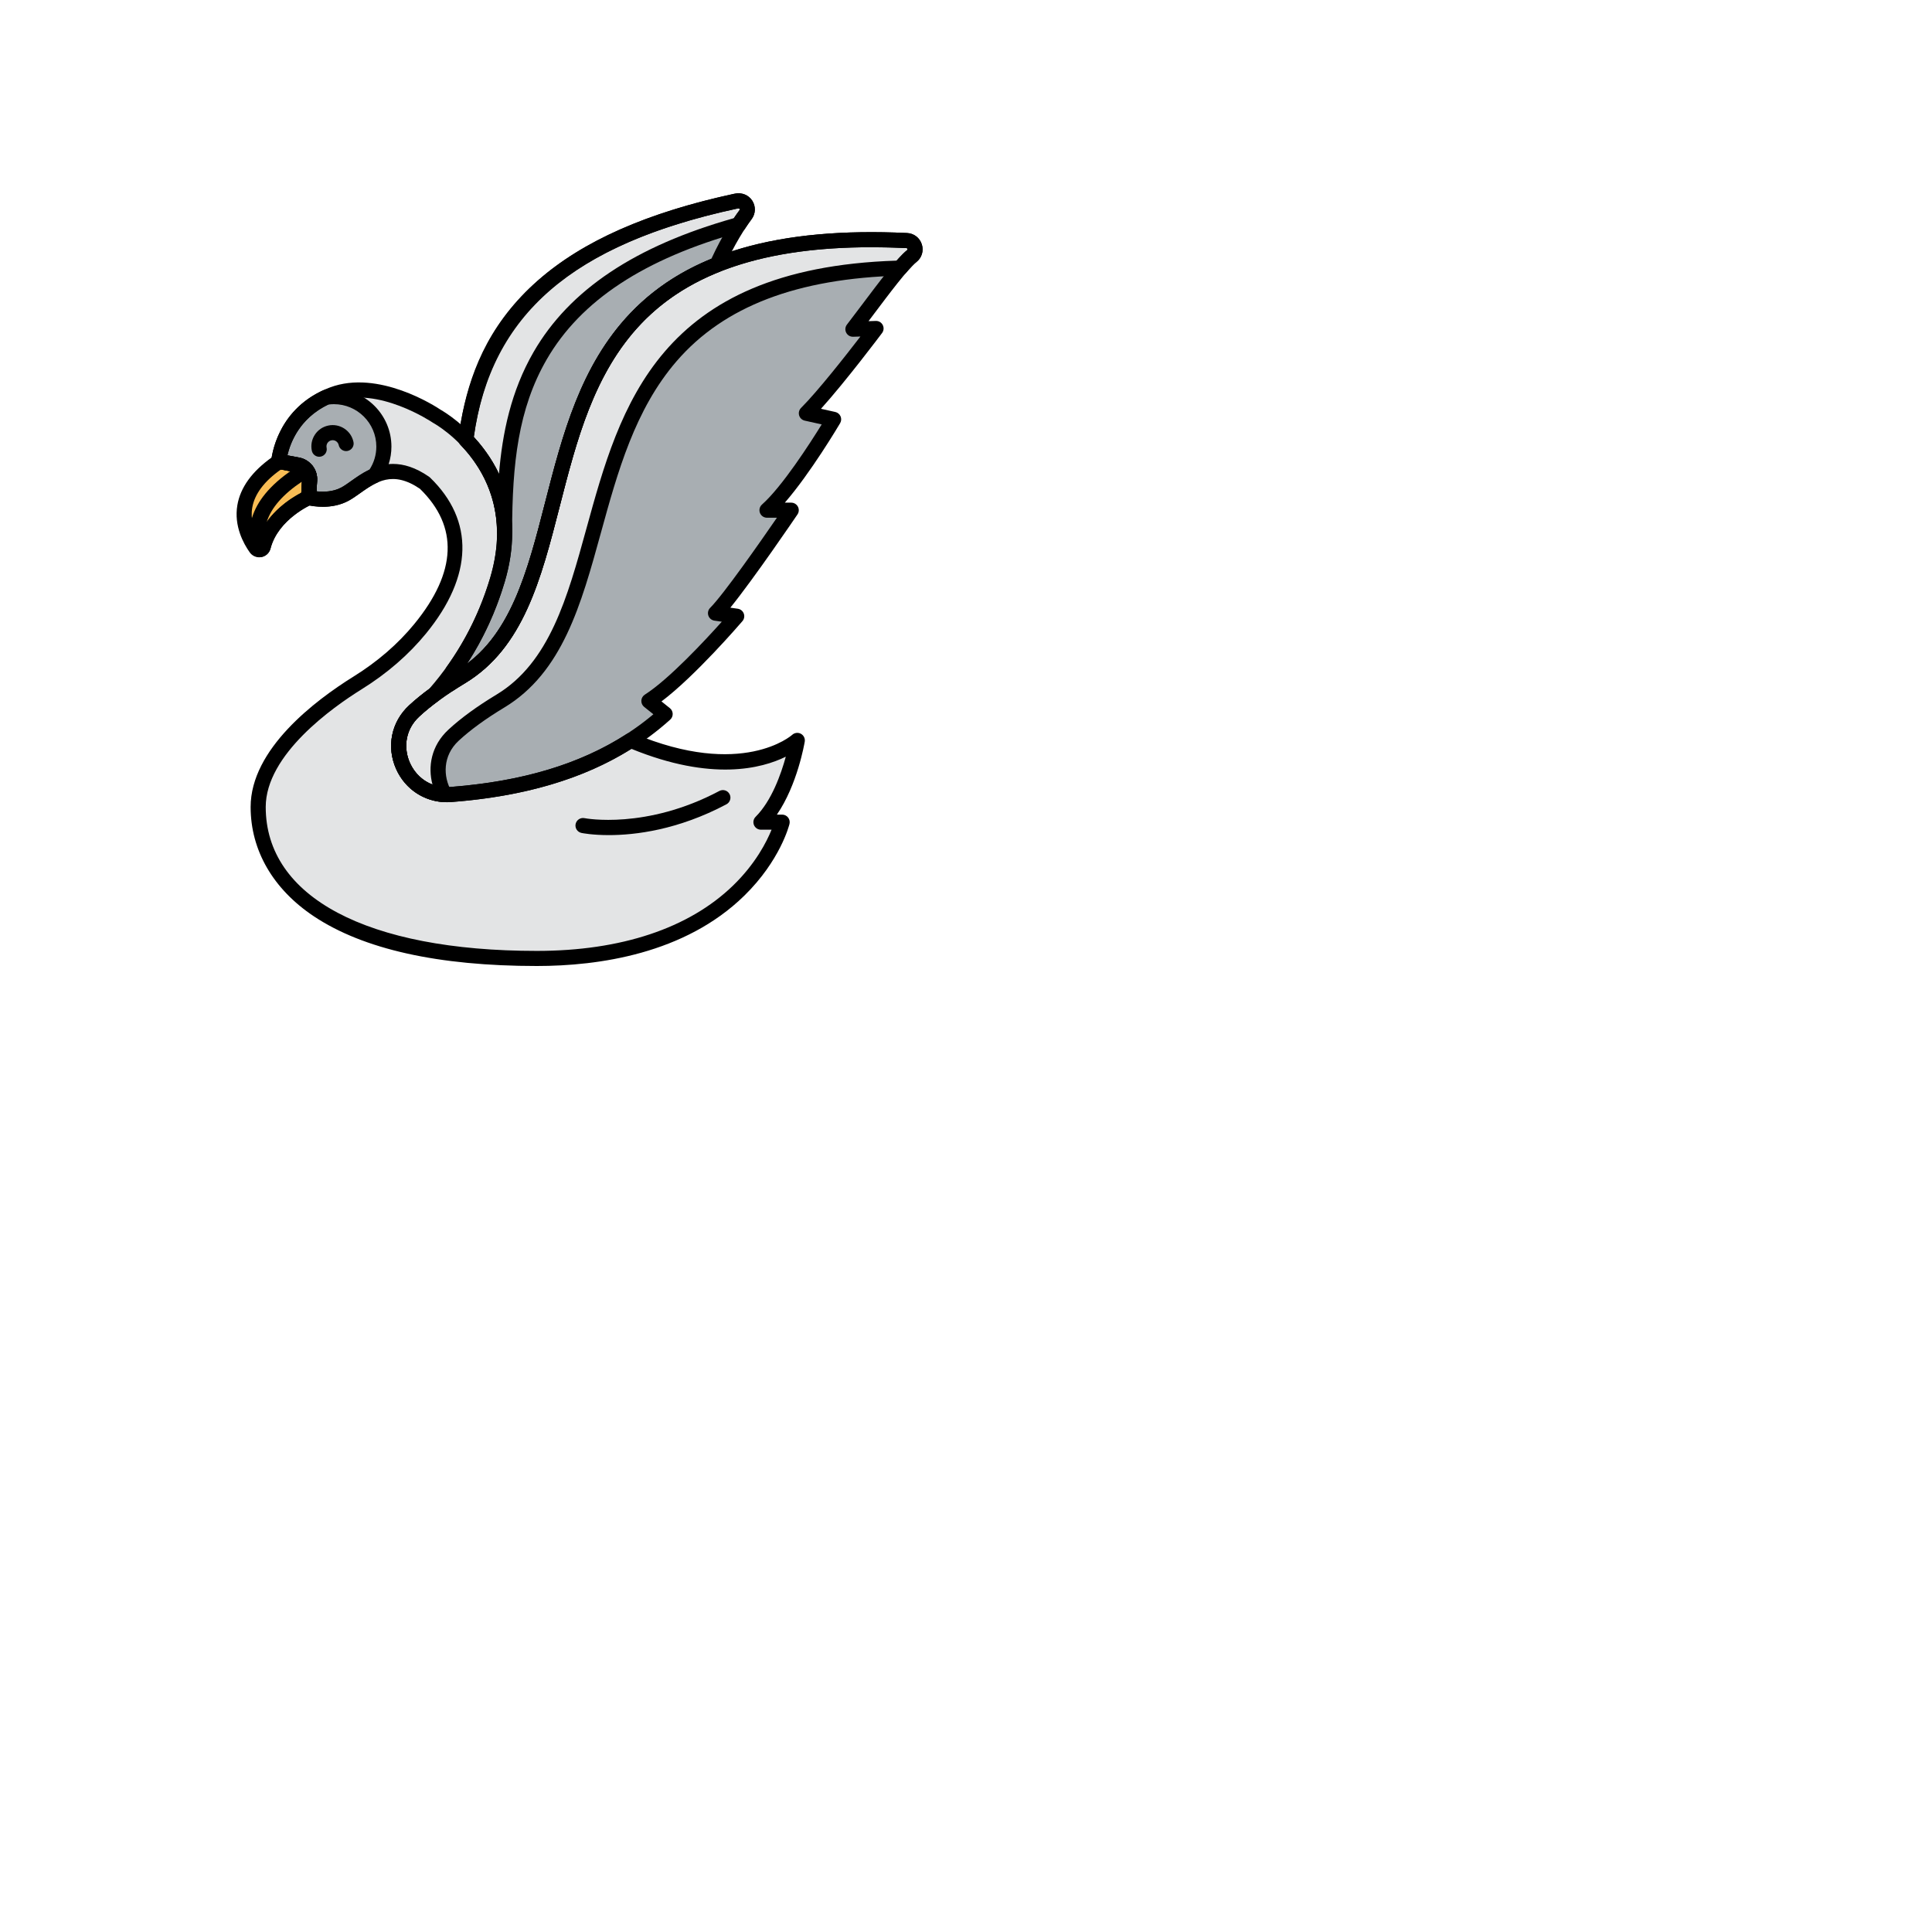
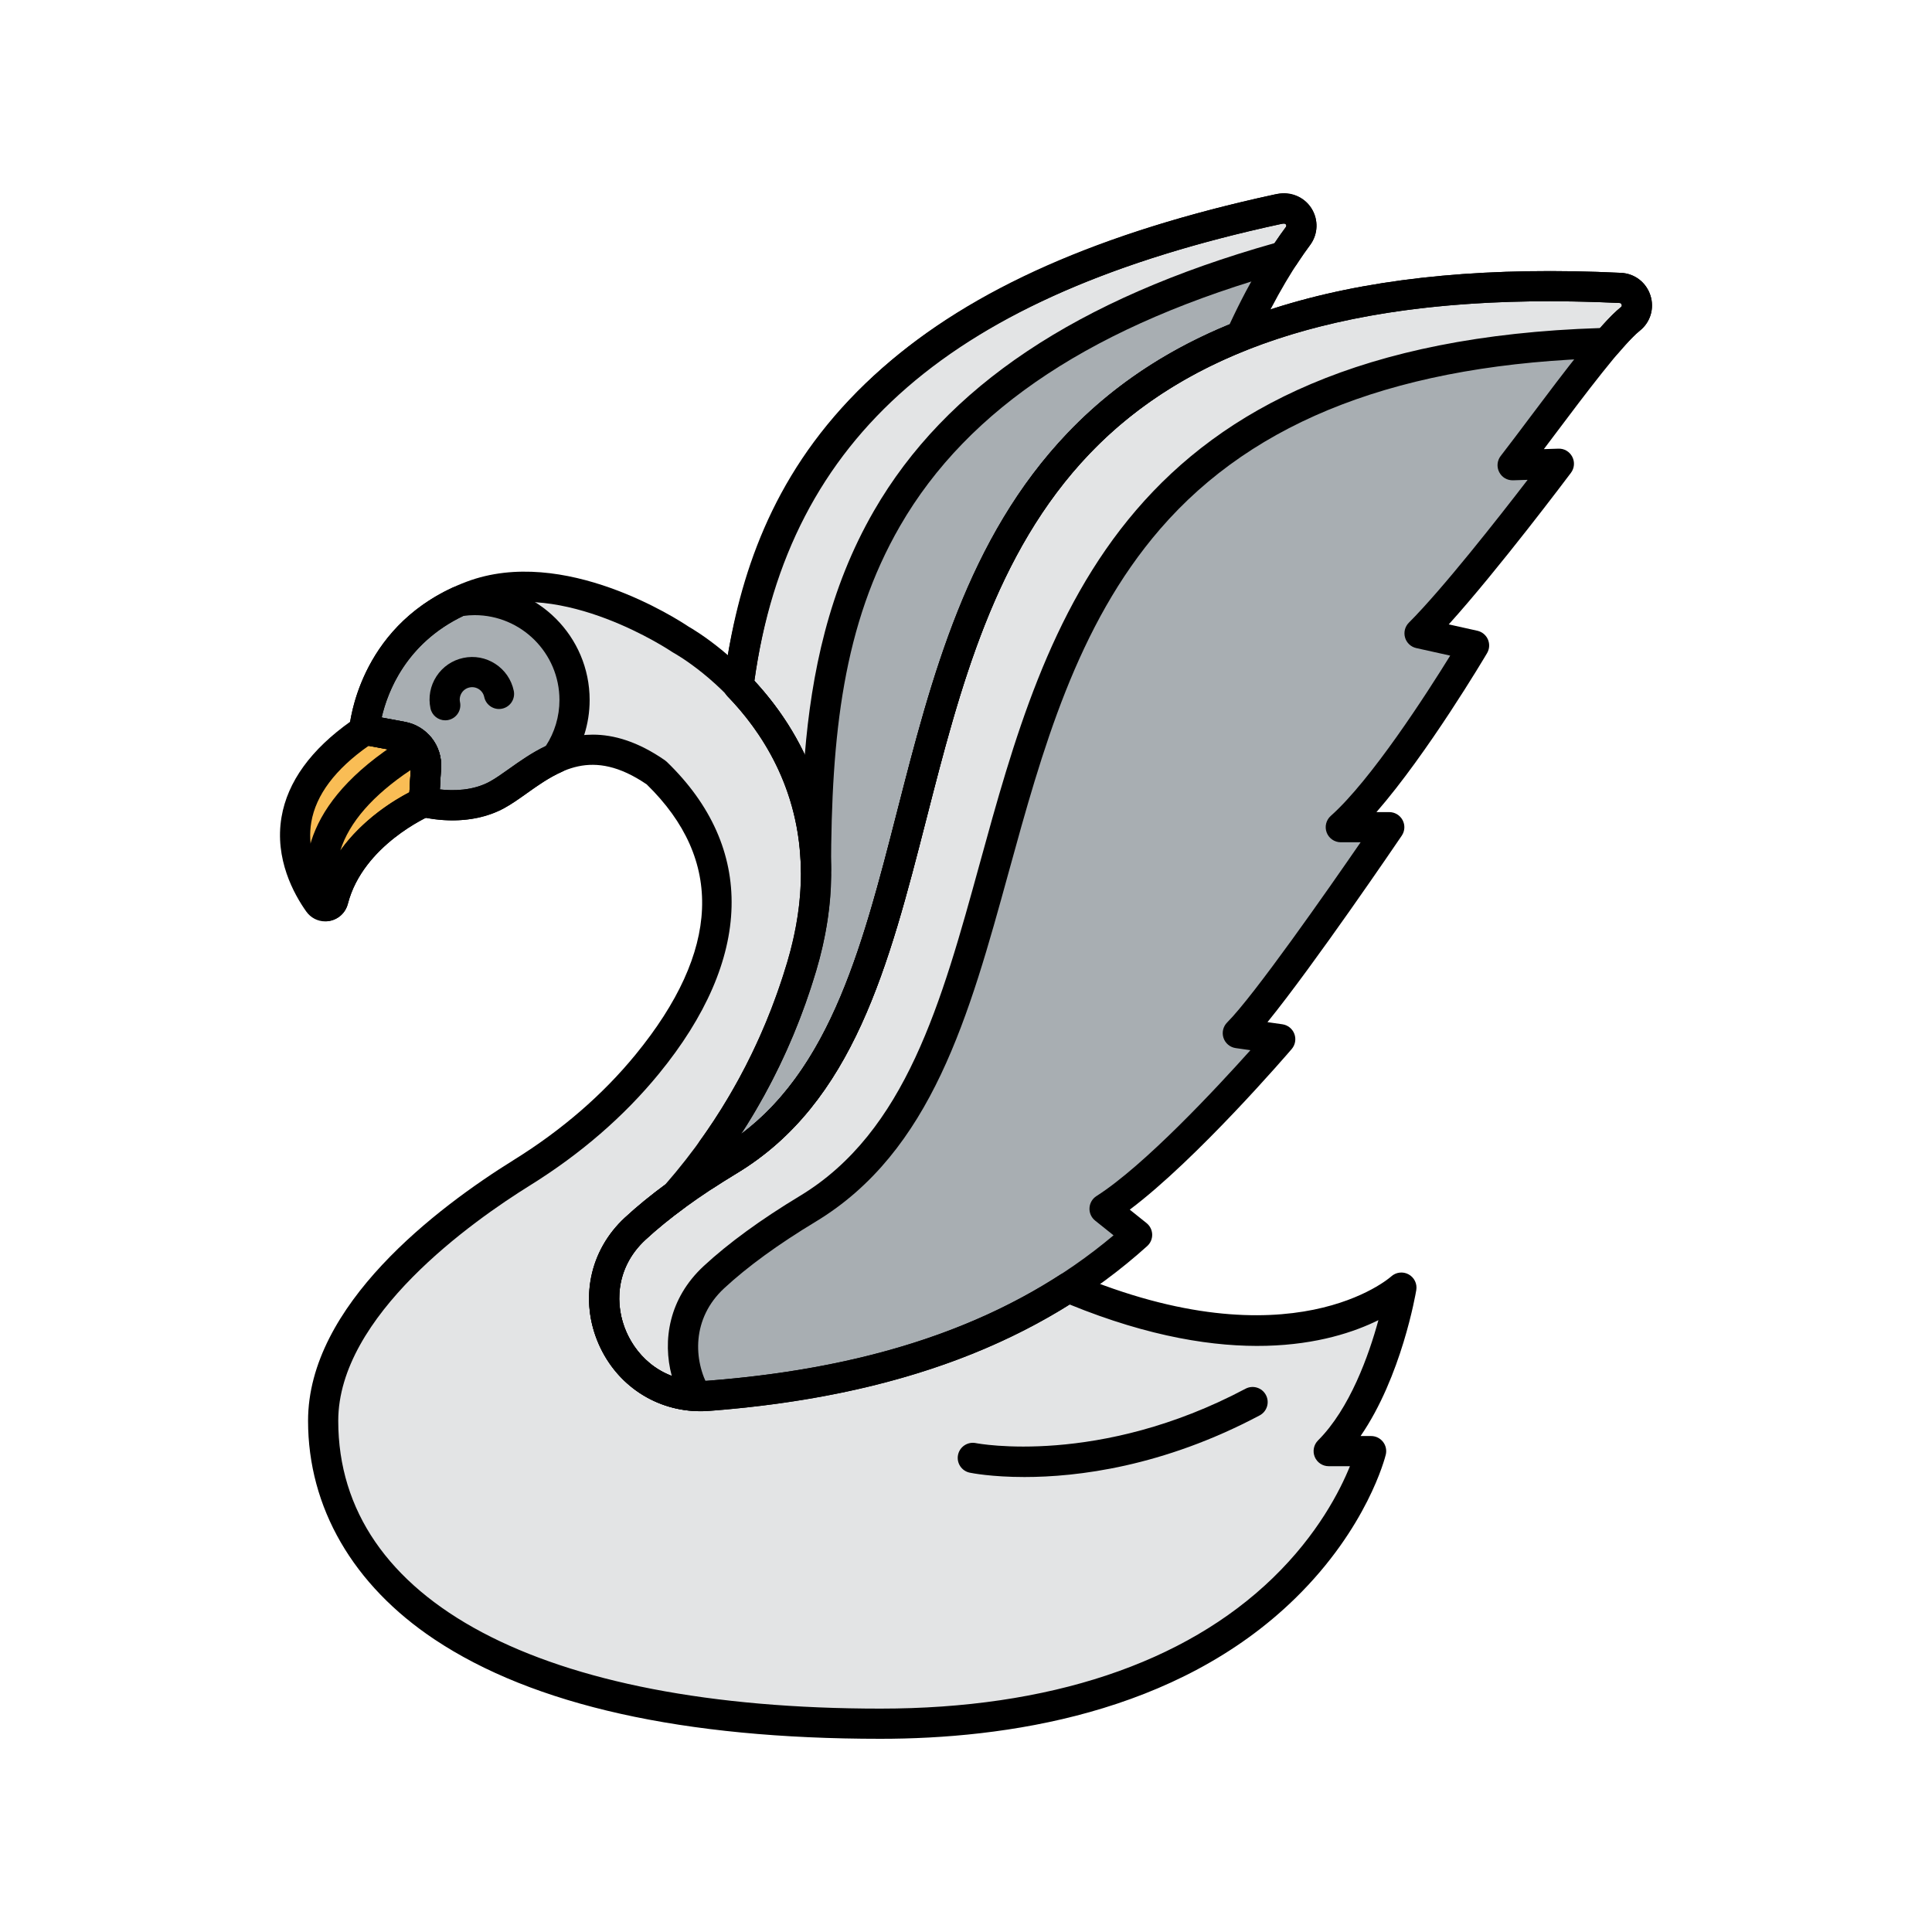
- <svg xmlns="http://www.w3.org/2000/svg" enable-background="new 0 0 512 512" height="100" viewBox="-64 -64 640 640" width="100">
+ <svg xmlns="http://www.w3.org/2000/svg" enable-background="new 0 0 512 512" height="100" viewBox="-32 -32 320 320" width="100">
  <path d="m156.34 172.529c-15.579 14.034-37.823 24.109-70.993 26.662-15.076 1.16-23.232-17.409-12.137-27.683 3.762-3.484 8.821-7.261 15.537-11.316 52.195-31.514 2.408-151.476 147.621-144.504 2.648.127 3.75 3.484 1.674 5.132-4.103 3.258-13.549 16.548-19.501 24.236l7.66-.245s-15.05 20.066-23.076 28.093l9.03 2.007s-13.043 22.073-22.073 30.099h8.026s-19.063 28.093-25.083 34.113l7.023 1.003s-18.06 21.069-29.096 28.093z" fill="#a8aeb2" />
  <path d="m69.562 189.839c.014.03.029.059.043.089 2.359 5.096 7.284 9.014 13.693 9.286-3.412-5.994-3.102-14.071 2.955-19.68 3.762-3.484 8.821-7.261 15.537-11.316 49.972-30.172 8.715-140.132 132.394-143.414 1.521-1.778 2.851-3.185 3.859-3.985 2.076-1.648.974-5.005-1.674-5.132-145.214-6.971-95.428 112.991-147.622 144.505-5.335 3.221-10.945 7.063-15.537 11.316-5.12 4.694-6.57 11.923-3.648 18.331z" fill="#e3e4e5" />
  <path d="m144.932 181.262c-.004-.002-.008-.003-.012-.005-14.585 9.411-33.772 15.949-59.572 17.935-15.076 1.16-23.232-17.409-12.137-27.683 1.885-1.746 4.096-3.565 6.678-5.456 7.586-8.637 15.892-21.127 20.899-37.966 11.035-37.123-20.068-54.179-20.068-54.179s-19.063-13.043-34.548-7.221c-14.58 5.481-17.514 18.332-17.866 22.46.387-.116.798-.15 1.202-.075l5.137.956c2.375.442 4.052 2.581 3.913 4.993l-.333 5.814s-.005.002-.006.002c1.874.439 7.387 1.39 12.109-1.186 5.791-3.158 13.336-12.699 26.379-3.669 17.558 16.972 8.828 35.652-1.496 48.272-5.831 7.128-12.931 13.107-20.753 17.969-10.429 6.482-32.933 22.613-32.933 41.113 0 24.079 22.073 50.165 92.304 50.165s81.268-45.149 81.268-45.149h-7.023c9.03-9.03 12.04-27.089 12.04-27.089s-17.056 16.052-55.182-.001z" fill="#e3e4e5" />
  <path d="m100.786 128.086c-3.678 12.372-9.139 22.388-14.786 30.261-.387 1.495-.826 2.962-1.316 4.4 1.286-.84 2.629-1.69 4.062-2.556 42.456-25.634 17.439-109.787 84.777-136.547 3.347-7.365 6.702-12.848 9.459-16.545 1.585-2.125-.34-5.087-2.932-4.532-67.91 14.54-85.386 45.689-89.739 79.038 8.068 8.339 17.279 23.595 10.475 46.481z" fill="#a8aeb2" />
  <path d="m179.615 2.664c-48.151 10.407-83.025 30.759-89.302 78.94v.002c6.006 6.208 12.642 16.255 12.834 30.428.078-39.733 5.512-81.597 77.528-101.607.003-.004.005-.008.008-.012.796-1.22 1.563-2.323 2.287-3.295.005-.006.01-.014.014-.02 1.416-1.9.116-5.187-3.369-4.436z" fill="#e3e4e5" />
  <path d="m34.645 90.027-5.137-.955c-.668-.124-1.365.018-1.92.41-15.952 11.272-10.321 23.128-6.823 28.05.679.955 2.142.672 2.436-.462 2.867-11.084 15.024-16.236 15.024-16.236l.333-5.813c.139-2.414-1.538-4.553-3.913-4.994z" fill="#f9bd55" />
  <path d="m38.225 100.833.333-5.813c.072-1.254-.354-2.427-1.106-3.333-16.598 9.833-17.533 19.781-15.439 26.401.532-.057 1.03-.411 1.189-1.022 2.868-11.082 15.023-16.233 15.023-16.233z" fill="#f9bd55" />
  <path d="m29.508 89.071 5.137.956c2.375.442 4.052 2.581 3.913 4.993l-.333 5.814s-.005.002-.006.002c1.874.439 7.387 1.39 12.109-1.186 2.728-1.488 5.846-4.391 9.744-6.103 1.939-2.709 3.091-6.02 3.091-9.606 0-9.143-7.412-16.555-16.555-16.555-.887 0-1.755.081-2.605.215-12.7 5.881-15.363 17.632-15.696 21.545.386-.116.797-.15 1.201-.075z" fill="#a8aeb2" />
  <path d="m41.743 87.308c-1.156 0-2.195-.808-2.443-1.985-.389-1.843-.036-3.727.992-5.304s2.61-2.66 4.453-3.048c1.841-.388 3.725-.037 5.303.992 1.577 1.028 2.66 2.61 3.048 4.453.284 1.351-.58 2.677-1.932 2.961-1.342.289-2.676-.58-2.961-1.932-.113-.535-.428-.995-.886-1.294s-1.003-.403-1.542-.288c-.536.113-.996.428-1.295.886-.299.459-.401 1.006-.288 1.542.285 1.351-.579 2.677-1.931 2.962-.173.036-.347.055-.518.055z" />
  <path d="m21.857 120.609c-1.234 0-2.391-.59-3.131-1.631-2.037-2.866-5.278-8.709-4.097-15.643.998-5.854 4.873-11.202 11.516-15.896 1.092-.772 2.489-1.073 3.818-.826l5.138.955h.001c3.602.671 6.161 3.936 5.952 7.594l-.334 5.814c-.055.95-.645 1.787-1.521 2.158-.106.046-11.065 4.839-13.58 14.56-.382 1.48-1.55 2.572-3.047 2.849-.239.044-.478.066-.715.066zm7.194-29.08c-5.538 3.893-8.725 8.15-9.491 12.647-.652 3.827.512 7.278 1.978 9.907 3.239-8.404 11.033-13.181 14.276-14.863l.249-4.345c.066-1.151-.74-2.18-1.875-2.392z" />
  <path d="m22.011 120.587c-1.079 0-2.051-.698-2.382-1.746-2.369-7.493-1.42-18.66 16.549-29.306 1.056-.627 2.414-.392 3.198.554 1.188 1.431 1.783 3.232 1.679 5.072l-.334 5.815c-.055.948-.643 1.784-1.517 2.156-.115.05-11.067 4.843-13.583 14.559-.407 1.574-1.718 2.705-3.339 2.881-.091.01-.181.015-.271.015zm14.014-25.054c-6.276 4.188-10.195 8.691-11.658 13.345 3.737-5.222 8.945-8.359 11.446-9.657zm2.2 5.3h.01z" />
  <path d="m42.947 103.878c-2.279 0-4.194-.35-5.299-.609-1.236-.289-2.059-1.46-1.913-2.721.001-.009.002-.017.003-.025l.324-5.646c.066-1.151-.74-2.181-1.876-2.392l-5.119-.952c-.792.236-1.674.068-2.313-.453-.642-.521-1.009-1.321-.938-2.146.143-1.669 1.83-16.513 17.137-23.601.21-.097.432-.164.659-.2 1.047-.166 2.026-.247 2.996-.247 10.507 0 19.055 8.548 19.055 19.055 0 3.985-1.23 7.811-3.558 11.062-.262.365-.617.653-1.027.834-2.125.933-4.025 2.283-5.863 3.588-1.276.906-2.481 1.763-3.688 2.421-2.89 1.574-5.973 2.032-8.58 2.032zm-2.098-5.126c2.184.247 5.458.243 8.282-1.297.947-.517 2.035-1.29 3.188-2.107 1.778-1.264 3.773-2.68 6.08-3.783 1.483-2.279 2.264-4.901 2.264-7.624 0-7.75-6.305-14.055-14.055-14.055-.602 0-1.217.044-1.873.135-9.521 4.556-12.563 12.657-13.519 16.825l3.886.723c3.603.671 6.162 3.936 5.953 7.594z" />
  <path d="m84.056 201.741c-7.36 0-13.887-4.248-16.892-11.126-3.196-7.315-1.49-15.535 4.347-20.941 4.109-3.805 9.474-7.715 15.944-11.622 17.598-10.625 23.2-32.486 29.133-55.632 5.706-22.265 11.606-45.287 28.281-62.738 18.988-19.873 48.947-28.538 91.619-26.49 2.263.108 4.176 1.576 4.872 3.739.692 2.151.001 4.446-1.764 5.848-2.842 2.257-9.119 10.61-14.163 17.323-.584.777-1.159 1.543-1.721 2.288l2.407-.077c.981-.037 1.854.493 2.298 1.346s.359 1.884-.218 2.653c-.546.729-12.014 15.994-20.239 25.106l4.734 1.053c.782.174 1.433.711 1.752 1.445.318.735.266 1.578-.142 2.267-.461.781-9.851 16.608-18.321 26.327h2.123c.926 0 1.775.512 2.209 1.329.434.818.38 1.809-.141 2.574-.676.997-14.522 21.379-22.241 30.886l2.467.353c.903.129 1.664.739 1.986 1.594.321.854.152 1.815-.441 2.508-.688.802-15.688 18.244-26.822 26.602l2.777 2.223c.573.459.916 1.146.938 1.879s-.28 1.439-.826 1.931c-17.739 15.98-41.445 24.909-72.474 27.297-.496.037-.991.055-1.482.055zm140.551-183.844c-34.967 0-59.938 8.298-76.123 25.238-15.771 16.506-21.507 38.884-27.054 60.525-6.192 24.165-12.042 46.989-31.392 58.672-6.181 3.731-11.271 7.436-15.131 11.009-5.162 4.781-5.019 11.024-3.163 15.271 1.864 4.265 6.36 8.624 13.411 8.086 28.592-2.201 50.64-10.088 67.283-24.089l-3.049-2.439c-.631-.504-.979-1.281-.935-2.087.043-.806.473-1.541 1.154-1.975 7.952-5.061 19.936-17.951 25.501-24.163l-2.44-.349c-.938-.134-1.719-.785-2.019-1.684-.299-.898-.065-1.89.604-2.559 4.462-4.463 16.669-21.95 22.107-29.846h-3.283c-1.038 0-1.968-.642-2.337-1.611-.369-.971-.1-2.067.676-2.757 6.707-5.963 15.935-20.325 19.783-26.548l-5.621-1.249c-.891-.198-1.604-.865-1.858-1.741s-.013-1.822.633-2.467c5.599-5.599 14.835-17.37 19.67-23.658l-2.406.077c-1.007.025-1.867-.5-2.307-1.362s-.343-1.901.25-2.667c1.458-1.883 3.126-4.103 4.873-6.429 5.755-7.659 11.706-15.579 15.051-18.235.062-.05.193-.153.113-.399-.085-.265-.279-.273-.353-.277-3.993-.19-7.875-.287-11.638-.287z" />
  <path d="m83.298 201.715c-.035 0-.07-.001-.106-.002-6.85-.291-12.925-4.404-15.855-10.733-.003-.007-.037-.079-.049-.104-.001-.003-.003-.005-.004-.007 0-.001 0-.001 0-.001-3.38-7.423-1.717-15.744 4.237-21.202 4.1-3.798 9.464-7.708 15.935-11.614 17.598-10.625 23.2-32.486 29.133-55.632 5.706-22.265 11.606-45.287 28.281-62.738 18.988-19.873 48.947-28.538 91.619-26.49 2.263.108 4.176 1.576 4.872 3.739.692 2.151.001 4.446-1.764 5.848-.805.639-1.986 1.867-3.514 3.651-.46.538-1.126.855-1.833.874-34.166.907-58.4 10.168-74.089 28.312-13.857 16.026-19.564 36.761-25.084 56.812-6.555 23.815-12.746 46.31-31.995 57.932-6.182 3.731-11.272 7.437-15.13 11.01-5.399 5-5.137 11.944-2.481 16.609.449.79.435 1.763-.039 2.538-.455.746-1.265 1.198-2.134 1.198zm-11.468-12.926c.016.031.044.092.053.11 1.541 3.327 4.17 5.771 7.378 6.98-1.549-5.839-.496-12.817 5.293-18.179 4.107-3.805 9.472-7.715 15.944-11.623 17.541-10.591 23.476-32.15 29.759-54.977 11.131-40.438 23.745-86.246 102.758-88.764 1.415-1.606 2.557-2.748 3.474-3.476.062-.05.192-.153.112-.399-.085-.265-.279-.273-.353-.277-41.13-1.969-69.836 6.188-87.764 24.95-15.771 16.506-21.507 38.884-27.054 60.525-6.192 24.165-12.042 46.989-31.392 58.672-6.18 3.73-11.271 7.435-15.13 11.01-4.335 3.976-5.539 10.034-3.078 15.448z" />
  <path d="m113.829 256c-32.624 0-57.479-5.542-73.876-16.473-13.496-8.997-20.929-21.851-20.929-36.192 0-19.172 21.373-35.318 34.114-43.236 7.938-4.936 14.714-10.799 20.137-17.43 14.051-17.175 14.67-32.229 1.842-44.748-9.077-6.189-14.581-2.279-19.903 1.502-1.276.906-2.481 1.763-3.688 2.421-5.415 2.955-11.509 1.982-13.877 1.425-1.236-.289-2.059-1.46-1.913-2.721.001-.009.002-.017.003-.025l.324-5.646c.066-1.151-.74-2.181-1.876-2.392l-5.136-.955c-.793.235-1.666.071-2.307-.451-.642-.521-.999-1.321-.929-2.145.155-1.826 2.023-18.025 19.477-24.587 16.098-6.056 35.038 6.286 36.742 7.432 1.049.596 8.58 5.059 14.888 13.839 6.162 8.579 12.25 23.034 6.261 43.182-4.33 14.563-11.535 27.652-21.417 38.902-.119.137-.254.26-.4.367-2.424 1.776-4.596 3.551-6.456 5.274-5.163 4.781-5.021 11.022-3.164 15.27 1.863 4.266 6.363 8.62 13.411 8.087 23.852-1.836 42.957-7.574 58.408-17.543.581-.375 1.293-.491 1.962-.325.125.031.253.075.375.127 35.947 15.135 52.35.622 52.511.473.786-.723 1.949-.869 2.888-.362.938.509 1.456 1.552 1.28 2.604-.11.665-2.46 14.353-9.226 24.178h1.743c.768 0 1.492.353 1.967.956.474.604.644 1.392.462 2.138-.12.489-3.066 12.115-14.978 23.768-19.676 19.246-48.231 23.286-68.72 23.286zm-47.648-166.32c3.492 0 7.459 1.136 11.949 4.245.112.077.217.164.314.258 14.748 14.257 14.287 32.601-1.299 51.652-5.771 7.057-12.961 13.284-21.368 18.51-9.547 5.934-31.753 21.611-31.753 38.99 0 29.847 33.572 47.665 89.805 47.665 27.9 0 50.377-7.484 64.999-21.645 7.453-7.217 11.146-14.51 12.763-18.505h-3.517c-1.011 0-1.923-.609-2.31-1.543-.387-.935-.173-2.01.542-2.725 5.29-5.29 8.413-14.108 10.002-19.923-7.919 3.916-24.53 8.278-51.146-2.596-15.964 9.995-35.485 15.762-59.624 17.619-7.945.619-15.171-3.731-18.376-11.069-3.196-7.315-1.489-15.534 4.349-20.939 1.941-1.8 4.187-3.641 6.675-5.476 9.311-10.658 16.106-23.046 20.203-36.825 10.31-34.678-17.68-50.615-18.876-51.276-.068-.038-.14-.082-.204-.126-.18-.122-18.191-12.234-32.258-6.945-11.364 4.274-14.81 13.324-15.837 17.82l3.888.723c3.603.671 6.162 3.936 5.953 7.594l-.206 3.59c2.184.247 5.458.243 8.282-1.297.947-.517 2.035-1.29 3.188-2.108 3.437-2.443 7.977-5.668 13.862-5.668z" />
  <path d="m84.685 165.248c-.543 0-1.084-.177-1.533-.525-.843-.654-1.178-1.771-.833-2.781.467-1.369.892-2.789 1.263-4.222.077-.298.209-.579.389-.829 6.398-8.922 11.25-18.854 14.42-29.517 0 0 0 0 0-.001 6.357-21.382-1.86-35.745-9.874-44.029-.529-.548-.78-1.307-.682-2.062 3.846-29.469 17.744-65.325 91.694-81.158 2.216-.474 4.441.455 5.667 2.367 1.221 1.902 1.139 4.298-.208 6.104-2.193 2.939-5.567 8.116-9.188 16.084-.268.589-.753 1.051-1.354 1.289-36.854 14.646-45.069 46.697-53.015 77.693-6.193 24.164-12.044 46.988-31.393 58.671-1.296.782-2.601 1.603-3.987 2.508-.416.273-.892.408-1.366.408zm18.498-36.45c-2.867 9.645-7.045 18.721-12.444 27.043 15.044-11.261 20.304-31.779 25.851-53.42 7.808-30.462 16.65-64.957 55.077-80.722 3.648-7.861 7.06-13.072 9.313-16.094.048-.063.147-.197.008-.414-.152-.236-.341-.194-.412-.179-31.048 6.647-53.105 17.038-67.436 31.765-11.156 11.464-17.587 25.463-20.19 43.98 8.658 9.363 17.057 25.087 10.233 48.041z" />
  <path d="m103.146 114.533c-1.366 0-2.481-1.098-2.5-2.466-.184-13.565-6.698-23.107-12.131-28.724-.529-.548-.78-1.307-.683-2.062 5.688-43.65 33.832-68.65 91.254-81.062.001 0 .001 0 .002-.001 2.525-.544 4.868.318 6.112 2.253 1.205 1.875 1.119 4.335-.214 6.122-.002.004-.005.008-.008.011-.003.004-.005.007-.008.011-.709.953-1.447 2.018-2.196 3.165-.005.008-.01.016-.016.023-.027.041-.057.084-.086.122-.331.441-.799.761-1.331.909-31.919 8.868-52.934 22.688-64.244 42.249-9.444 16.331-11.408 34.579-11.452 56.953-.003 1.373-1.112 2.487-2.485 2.495-.004.002-.009.002-.014.002zm-10.196-33.777c2.885 3.127 5.95 7.219 8.347 12.293 1.094-13.483 3.977-27.502 11.473-40.467 11.89-20.562 33.595-35.062 66.333-44.312.63-.941 1.254-1.828 1.86-2.643.004-.005.008-.01.011-.015.002-.003.004-.005.006-.008.094-.125.083-.323.016-.43-.086-.132-.427-.16-.854-.067-54.513 11.784-81.462 35.141-87.192 75.649z" />
  <path d="m137.68 212.641c-5.411 0-8.717-.649-9.056-.72-1.353-.278-2.223-1.602-1.943-2.953.278-1.352 1.605-2.218 2.95-1.944.272.056 20.377 3.884 44.664-9.005 1.217-.648 2.732-.185 3.38 1.036.647 1.22.184 2.732-1.036 3.38-16.052 8.519-30.239 10.206-38.959 10.206z" />
</svg>
